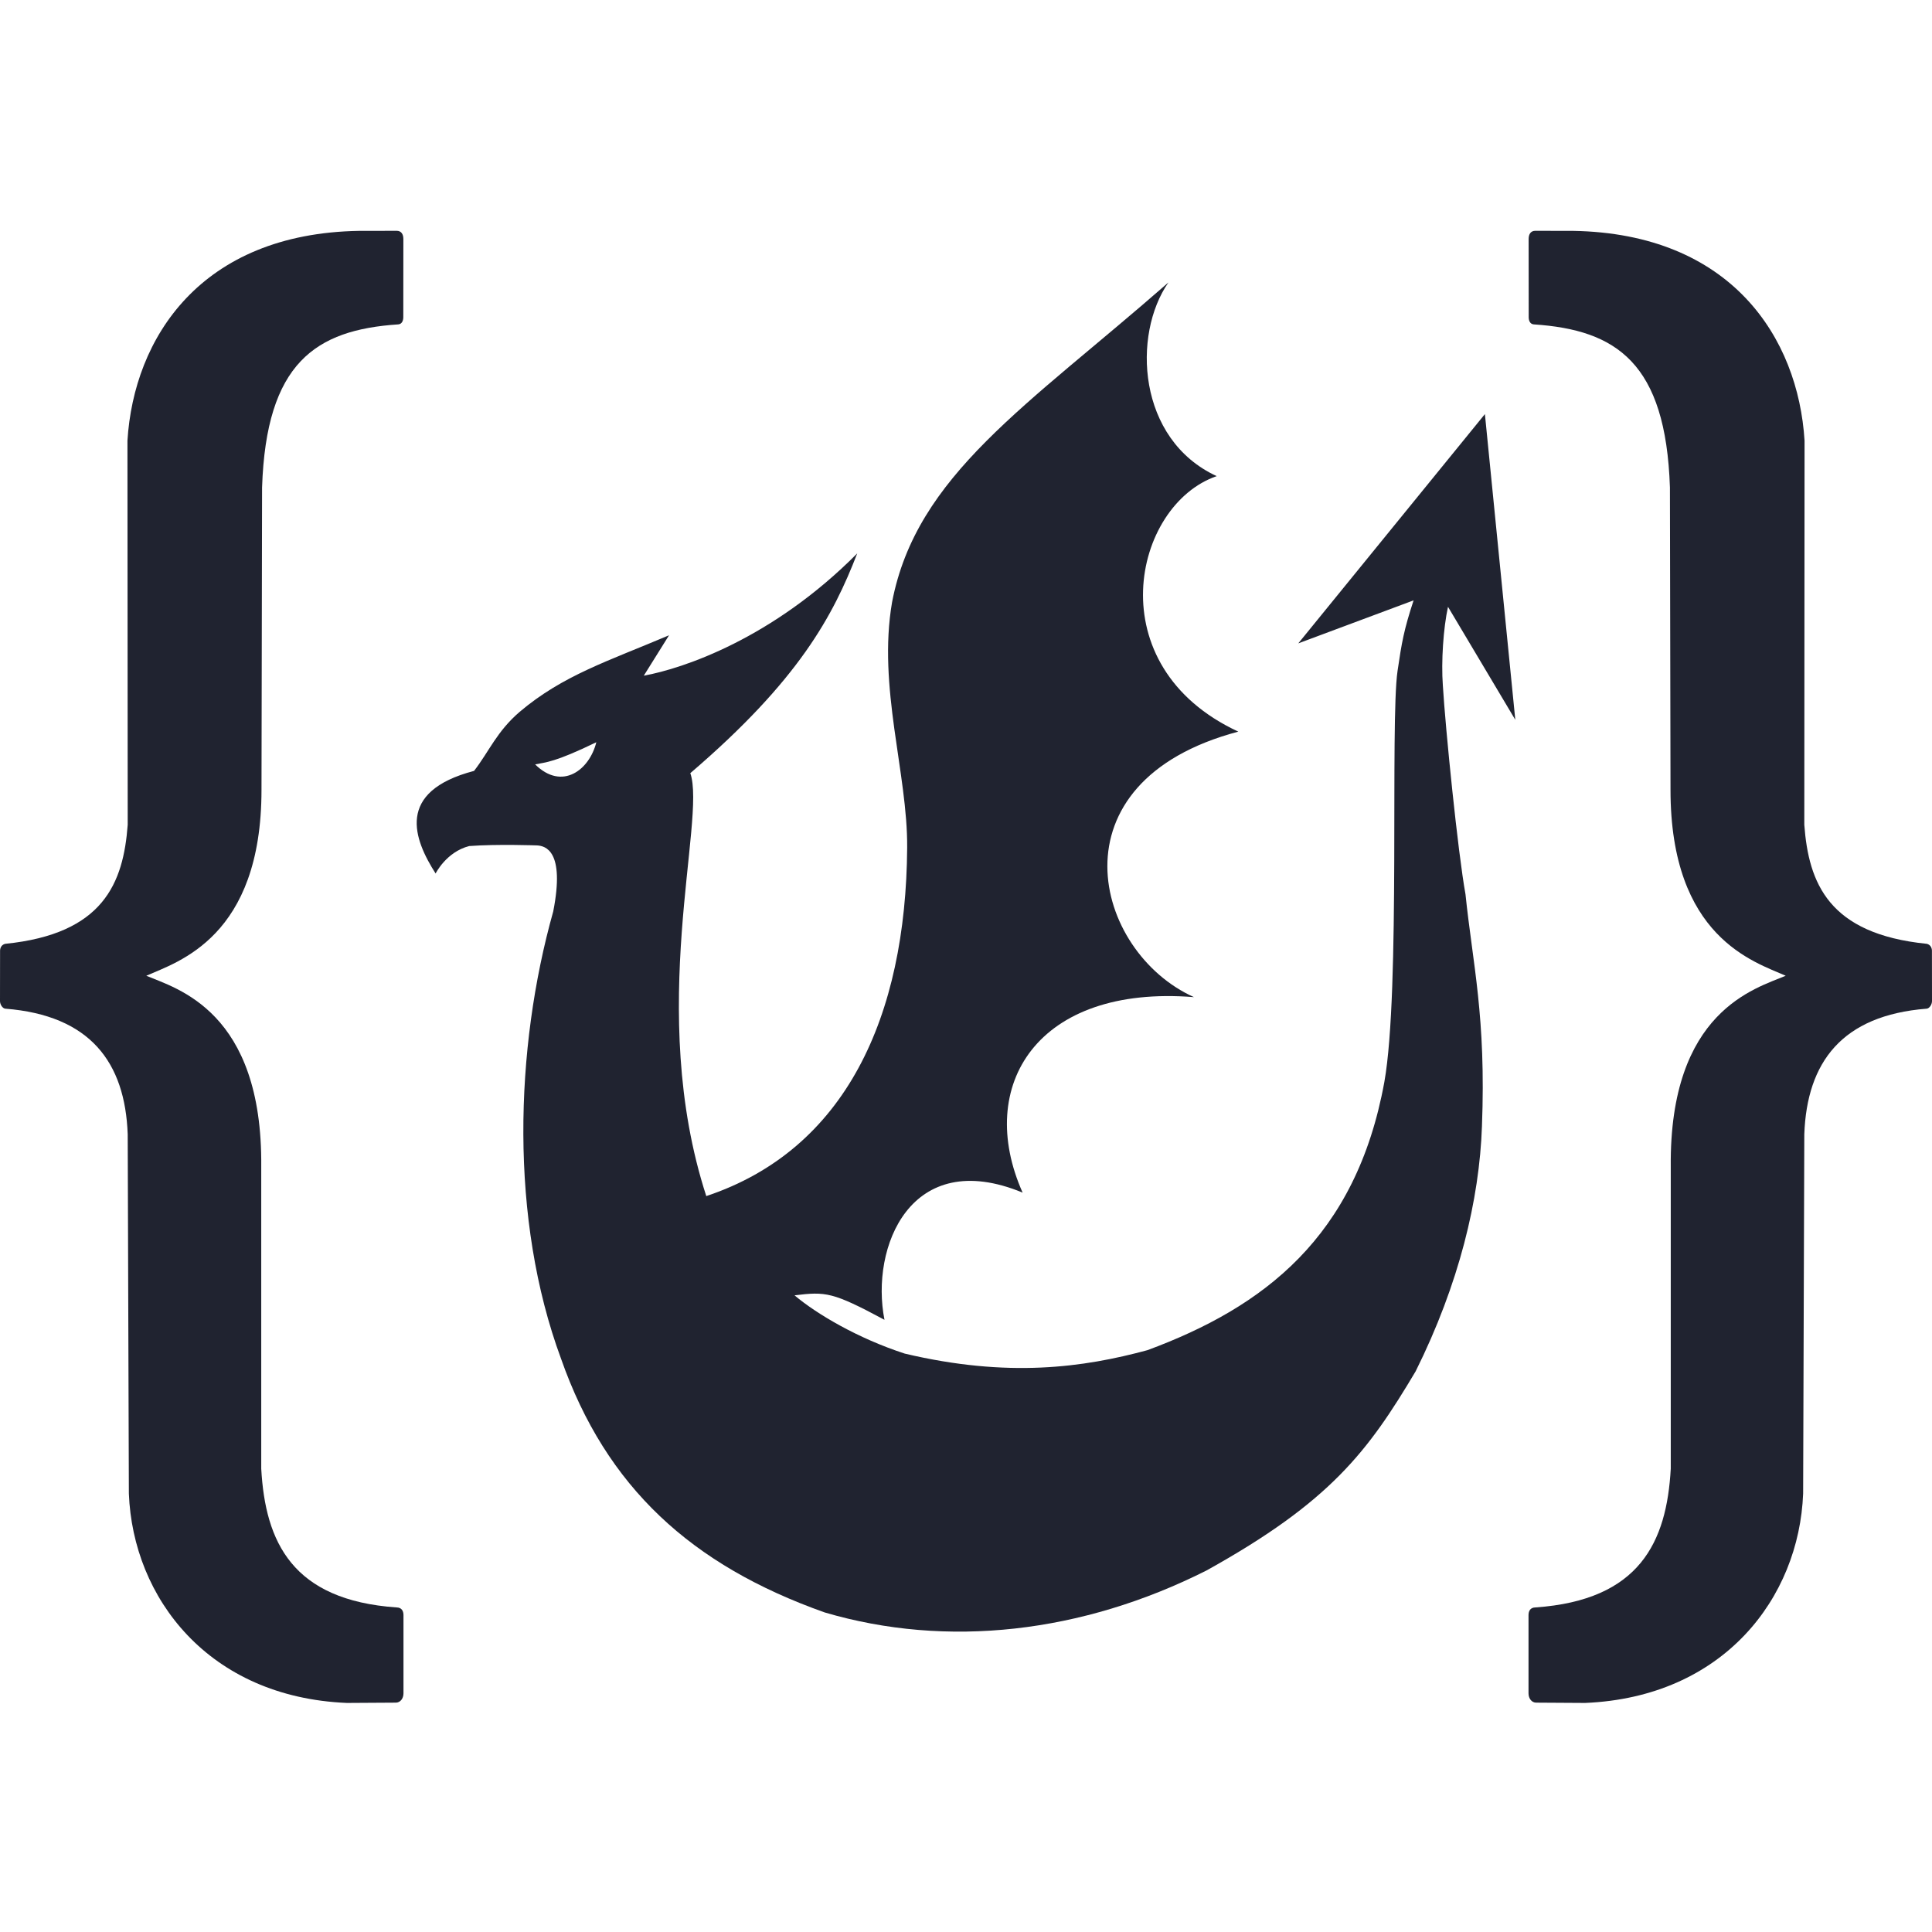
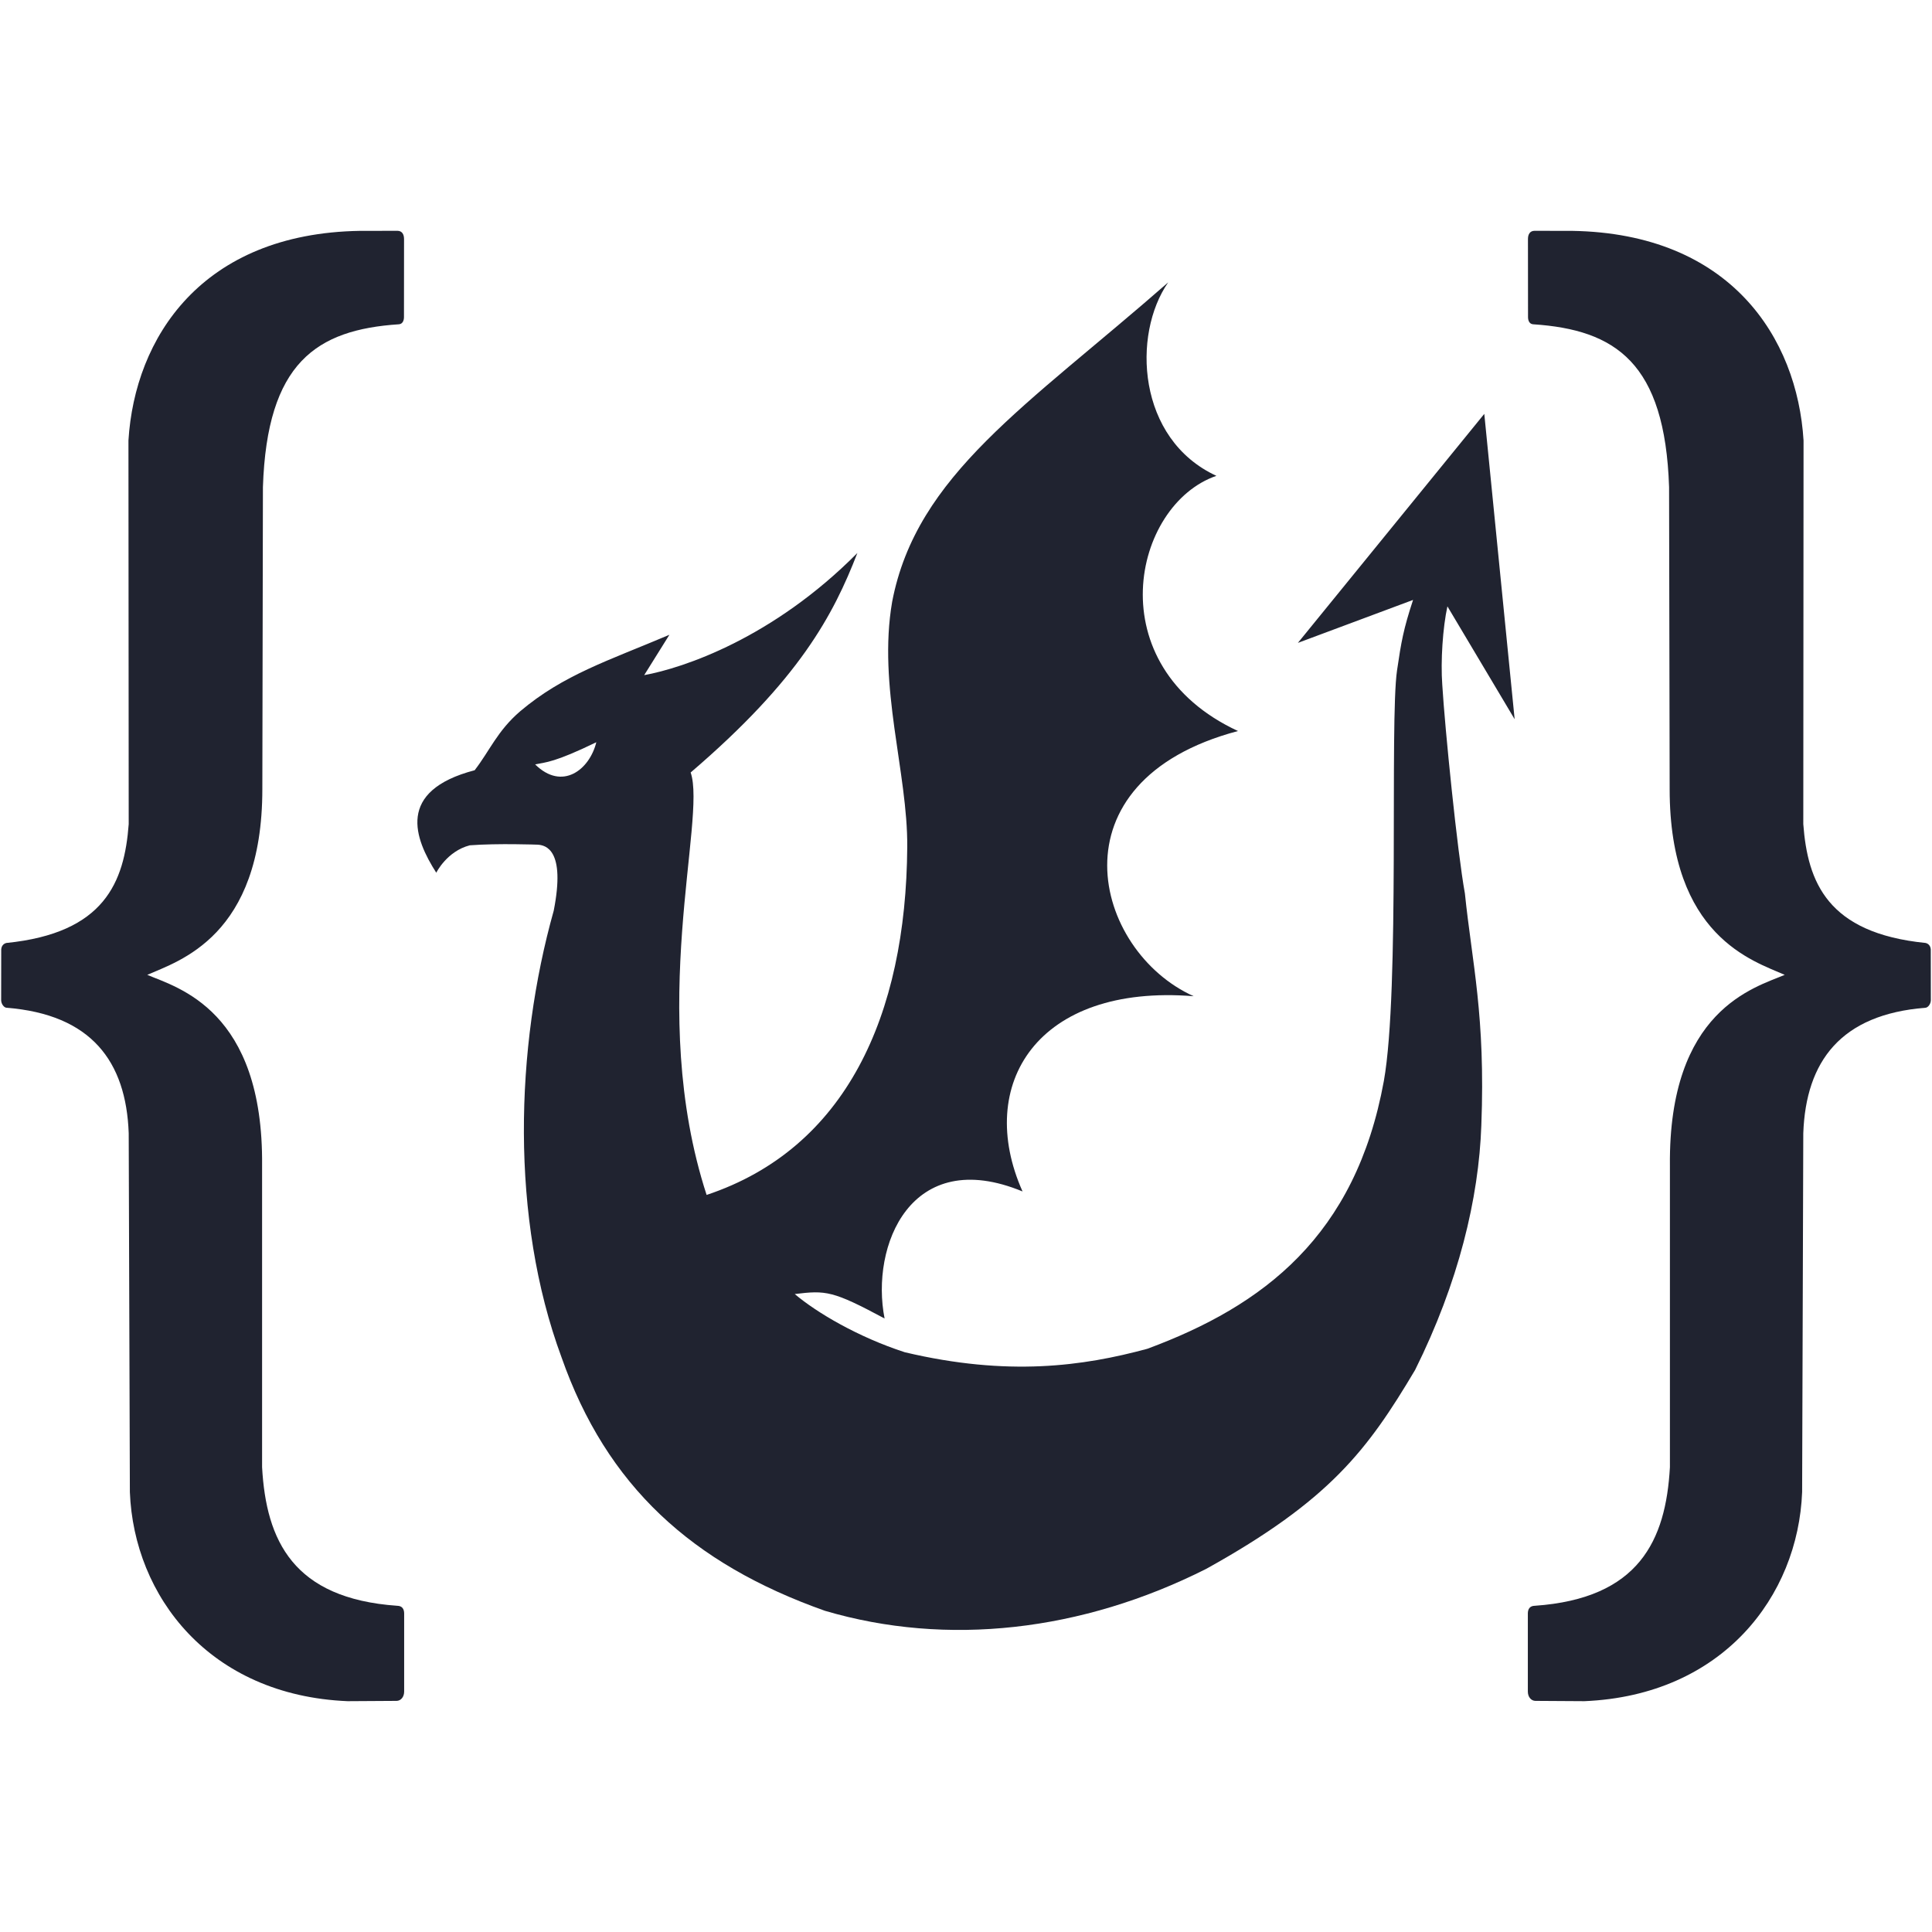
- <svg xmlns="http://www.w3.org/2000/svg" width="512" height="512" viewBox="0 0 512 512">
-   <path fill="#202330" d="m 405.104,63.305 c 0,0 0.018,20.79 0.018,20.79 0.007,0.899 0.382,1.803 1.336,1.871 21.928,1.446 35,10.222 36.089,43.192 0,0 0.154,80.124 0.154,80.124 -0.012,39.148 22.224,45.61 30.532,49.303 -8.001,3.385 -30.852,9.312 -30.464,50.62 0,0 0,80.007 0,80.007 -1.077,19.46 -8.228,34.846 -35.849,36.773 -1.366,0.018 -1.828,0.923 -1.846,2 0,0 0,20.771 0,20.771 0.007,1.44 0.886,2.443 2,2.462 0,0 13.004,0.08 13.004,0.08 36.693,-1.539 56.694,-27.855 57.772,-55.47 0,0 0.308,-95.24 0.308,-95.24 0.695,-19.079 9.958,-31.504 32.421,-33.277 0.677,-0.043 1.397,-0.997 1.422,-1.982 0,0 -0.018,-13.466 -0.018,-13.466 -0.056,-0.929 -0.572,-1.545 -1.36,-1.742 -26.082,-2.616 -31.314,-16.155 -32.465,-31.541 0,0 0.068,-101.788 0.068,-101.788 -1.674,-27.19 -19.356,-54.94 -61.427,-55.611 0,0 -10.001,-0.012 -10.001,-0.012 -1.108,0.025 -1.686,0.862 -1.692,2.136 z" />
-   <path fill="#202330" fill-rule="nonzero" d="m 271.004,316.054 c -12.66,-28.396 3.902,-55.137 45.413,-51.802 -26.63,-11.952 -38.496,-57.045 11.749,-70.363 -37.418,-17.358 -27.974,-60.061 -5.732,-67.708 -21.08,-9.744 -22.402,-37.52 -12.787,-51.33 -37.542,32.877 -66.775,51.032 -73.238,84.728 -3.89,22.501 4.154,45.377 4,65.083 -0.308,44.773 -16.309,80.007 -53.236,92.316 -16.001,-49.235 0.074,-99.775 -4.234,-112.084 28.852,-24.698 37.862,-41.776 44.238,-58.239 -22.433,22.617 -46.158,30.507 -56.565,32.409 l 6.689,-10.709 c -16.135,6.85 -28.094,10.575 -39.575,20.283 -6.079,5.22 -8.064,10.439 -12.097,15.659 -20.925,5.484 -15.946,18.18 -10.186,27.19 0,0 2.806,-5.711 8.899,-7.275 7.441,-0.56 18.014,-0.166 18.014,-0.166 2.098,0.137 7.441,1.286 4.253,17.509 -10.216,36.373 -11.583,81.577 2.068,118.503 11.976,34.126 34.612,54.763 69.895,67.262 32.387,9.546 68.142,5.52 101.158,-11.123 32.809,-18.203 42.788,-31.521 55.43,-52.785 11.527,-23.159 16.9,-45.543 17.571,-64.898 1.12,-29.092 -2.462,-43.081 -4.363,-61.544 -2.013,-11.078 -5.31,-43.859 -5.999,-55.331 -0.465,-6.314 0.134,-15.235 1.365,-20.829 l 17.836,29.946 -8.056,-81.017 -49.457,60.763 30.56,-11.399 c -2.573,7.835 -3.134,11.105 -4.255,18.712 -1.988,13.505 0.826,84.709 -3.496,108.926 -7.502,41.154 -31.985,59.667 -62.758,71.059 -17.011,4.61 -36.926,7.404 -64.344,0.917 -12.42,-4.031 -23.387,-10.518 -29.203,-15.441 8.278,-1.009 10.069,-0.899 23.836,6.487 -3.803,-19.245 6.936,-45.986 36.606,-33.708 z M 141.82,202.574 c 2.869,-0.588 5.143,-0.504 16.211,-5.873 -1.796,7.308 -9.046,12.955 -16.211,5.873 z" />
-   <path fill="#202330" d="m 106.896,63.305 c 0,0 -0.018,20.79 -0.018,20.79 -0.007,0.899 -0.382,1.803 -1.336,1.871 -21.928,1.446 -35,10.222 -36.089,43.192 0,0 -0.154,80.124 -0.154,80.124 0.012,39.148 -22.224,45.61 -30.532,49.303 8.001,3.385 30.852,9.312 30.464,50.62 0,0 0,80.007 0,80.007 1.077,19.46 8.228,34.846 35.849,36.773 1.366,0.018 1.828,0.923 1.846,2 0,0 0,20.771 0,20.771 -0.007,1.44 -0.886,2.443 -2,2.462 0,0 -13.004,0.08 -13.004,0.08 -36.693,-1.539 -56.694,-27.855 -57.771,-55.47 0,0 -0.308,-95.24 -0.308,-95.24 C 33.148,281.51 23.885,269.084 1.422,267.312 0.745,267.269 0.025,266.315 0,265.33 c 0,0 0.018,-13.466 0.018,-13.466 0.055,-0.929 0.572,-1.545 1.36,-1.742 26.082,-2.616 31.314,-16.155 32.465,-31.541 0,0 -0.068,-101.788 -0.068,-101.788 1.674,-27.19 19.356,-54.94 61.427,-55.611 0,0 10.001,-0.012 10.001,-0.012 1.108,0.025 1.686,0.862 1.692,2.136 z" />
+ <svg xmlns="http://www.w3.org/2000/svg" width="512" height="512" viewBox="0 0 512 512" fill="#202330">
+   <path d="M404.925 63.303l.018 20.765c.007.897.381 1.801 1.334 1.869 21.902 1.445 34.958 10.21 36.046 43.14l.154 80.028c-.012 39.101 22.197 45.556 30.495 49.244-7.991 3.381-30.815 9.3-30.428 50.559v79.911c-1.076 19.437-8.219 34.804-35.806 36.728-1.365.018-1.826.922-1.844 1.998v20.746c.007 1.438.885 2.44 1.998 2.459l12.989.08c36.649-1.537 56.626-27.821 57.702-55.403l.307-95.125c.695-19.056 9.946-31.467 32.383-33.237.676-.043 1.395-.996 1.42-1.979l-.018-13.45c-.055-.928-.572-1.543-1.358-1.74-26.051-2.612-31.276-16.136-32.426-31.504l.068-101.666c-1.672-27.158-19.332-54.875-61.353-55.545l-9.989-.012c-1.106.025-1.684.861-1.69 2.133z" />
+   <path fill-rule="nonzero" d="M270.986 315.748c-12.644-28.362 3.897-55.071 45.359-51.74-26.598-11.938-38.45-56.977 11.735-70.279-37.373-17.337-27.94-59.989-5.725-67.627-21.054-9.732-22.376-37.475-12.771-51.269-37.497 32.837-66.695 50.971-73.15 84.626-3.885 22.474 4.149 45.322 3.996 65.005-.307 44.72-16.29 79.911-53.172 92.205-15.982-49.176.074-99.656-4.229-111.95 28.817-24.668 37.816-41.726 44.185-58.169-22.406 22.59-46.103 30.471-56.497 32.37l6.681-10.696c-16.116 6.842-28.06 10.563-39.528 20.258-6.072 5.213-8.055 10.427-12.082 15.64-20.9 5.477-15.927 18.158-10.173 27.158 0 0 2.803-5.704 8.889-7.266 7.432-.559 17.992-.166 17.992-.166 2.096.137 7.432 1.285 4.248 17.488-10.204 36.329-11.569 81.479 2.065 118.361 11.962 34.085 34.57 54.697 69.811 67.182 32.348 9.534 68.06 5.513 101.036-11.11 32.77-18.181 42.737-31.483 55.363-52.721 11.513-23.131 16.88-45.488 17.55-64.82 1.119-29.057-2.459-43.029-4.358-61.47-2.01-11.065-5.304-43.806-5.992-55.264-.465-6.306.134-15.217 1.363-20.804l17.815 29.91-8.046-80.919-49.397 60.69 30.523-11.385c-2.569 7.825-3.131 11.091-4.249 18.689-1.985 13.489.825 84.608-3.492 108.795-7.493 41.105-31.947 59.596-62.682 70.974-16.99 4.604-36.882 7.395-64.267.916-12.405-4.026-23.359-10.505-29.168-15.423 8.268-1.008 10.057-.897 23.807 6.479-3.799-19.222 6.928-45.931 36.563-33.667zM 141.82,202.574 c 2.869,-0.588 5.143,-0.504 16.211,-5.873 -1.796,7.308 -9.046,12.955 -16.211,5.873 z" />
+   <path d="M107.075 63.303l-.018 20.765c-.007.897-.381 1.801-1.334 1.869-21.902 1.445-34.958 10.21-36.046 43.14l-.154 80.028c.012 39.101-22.197 45.556-30.495 49.244 7.991 3.381 30.815 9.3 30.428 50.559v79.911c1.076 19.437 8.219 34.804 35.806 36.728 1.365.018 1.826.922 1.844 1.998v20.746c-.007 1.438-.885 2.44-1.998 2.459l-12.989.08c-36.649-1.537-56.626-27.821-57.702-55.403l-.307-95.125c-.695-19.056-9.946-31.467-32.383-33.237-.676-.043-1.395-.996-1.42-1.979l.018-13.45c.055-.928.572-1.543 1.358-1.74 26.051-2.612 31.276-16.136 32.426-31.504l-.068-101.666c1.672-27.158 19.332-54.875 61.353-55.545l9.989-.012c1.106.025 1.684.861 1.69 2.133z" />
</svg>
